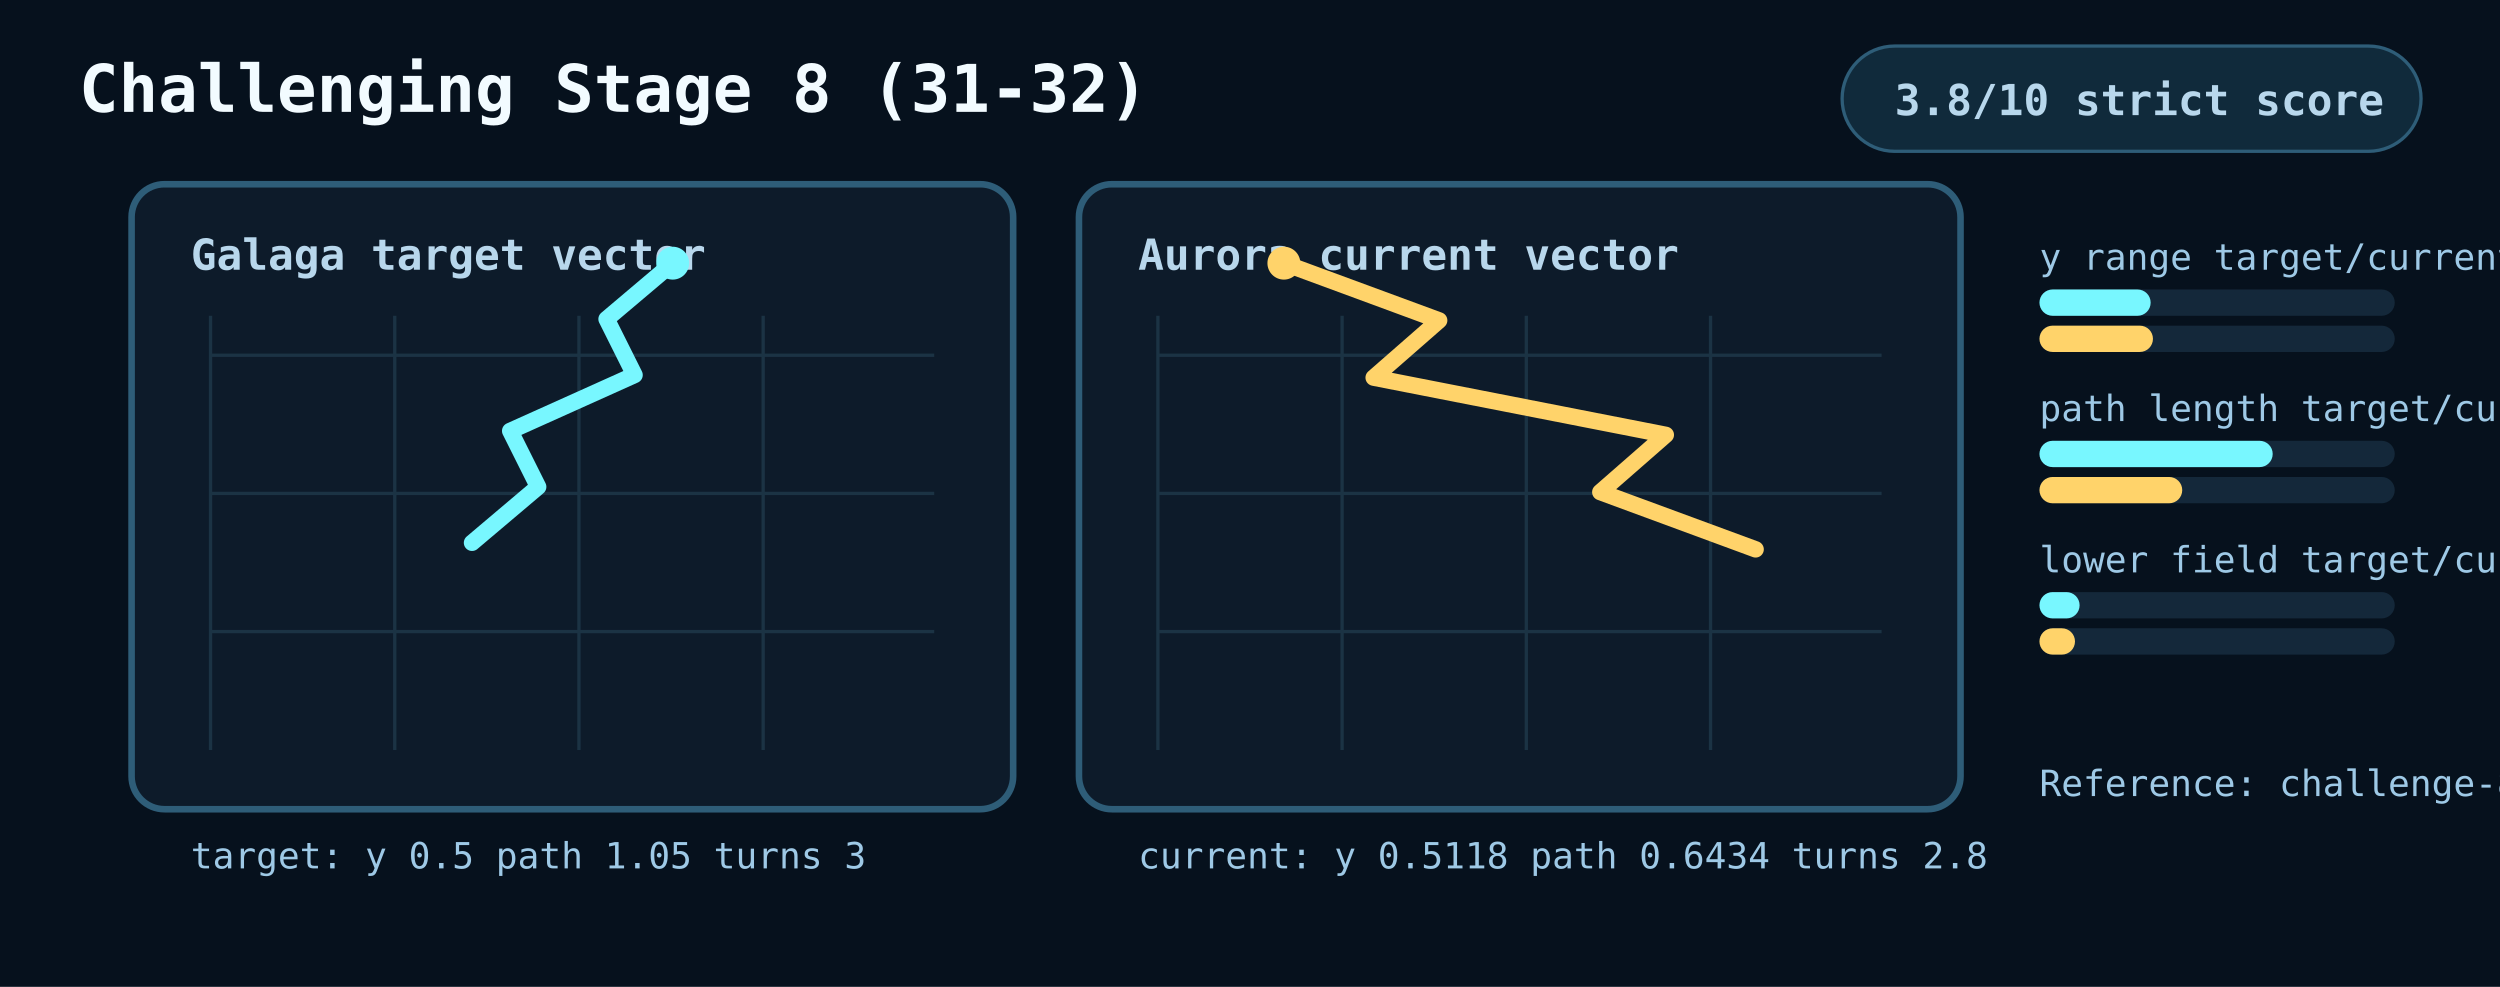
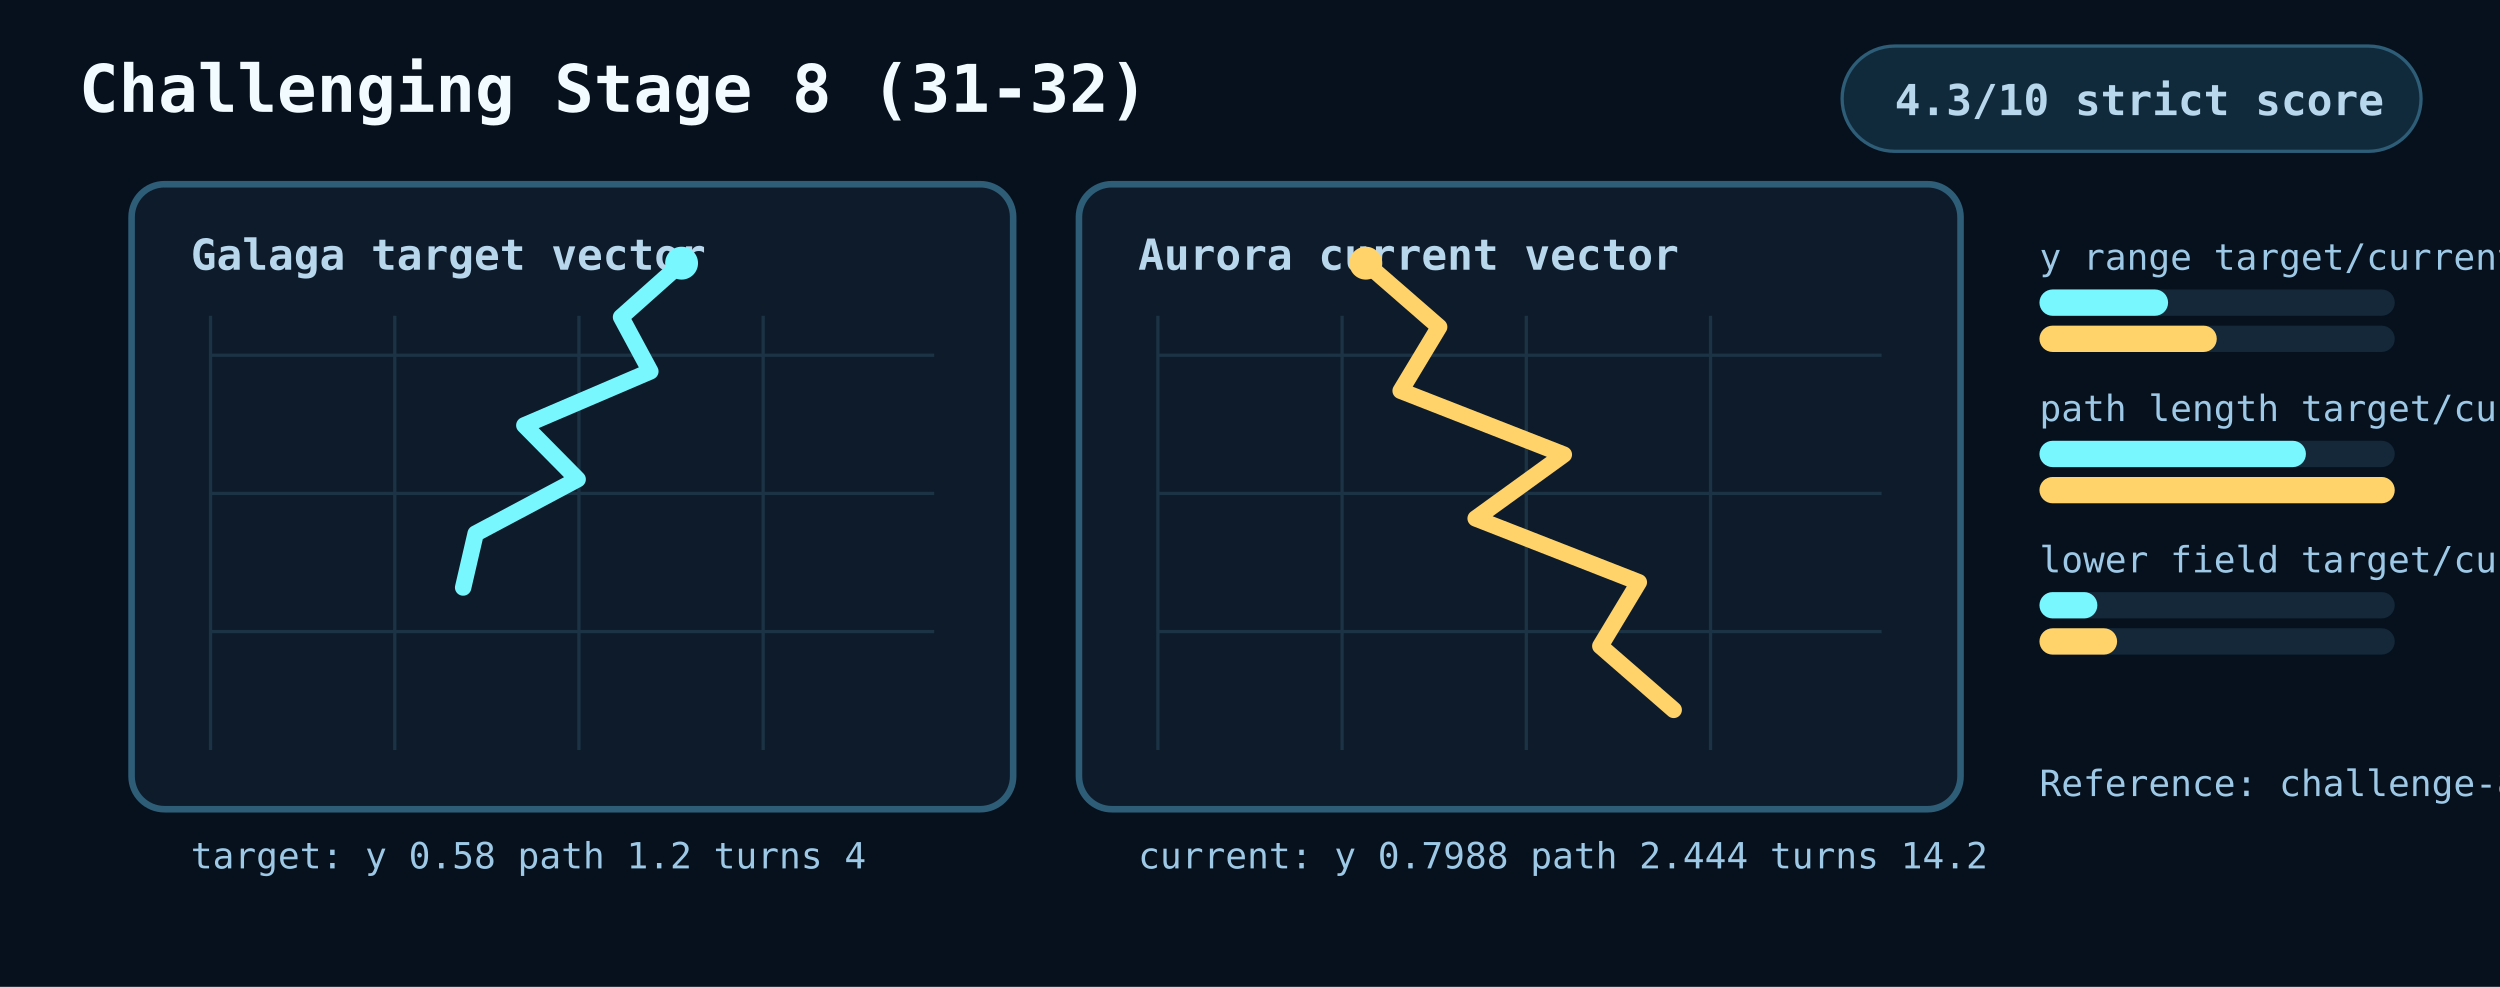
<svg xmlns="http://www.w3.org/2000/svg" width="760" height="300" viewBox="0 0 760 300" role="img" aria-labelledby="title desc">
  <style>
    .bg{fill:#06111d}.panel{fill:#0d1b2a;stroke:#2e5d78;stroke-width:2}.grid{stroke:#1b3344;stroke-width:1}.target{fill:none;stroke:#78f7ff;stroke-width:5;stroke-linecap:round;stroke-linejoin:round}.current{fill:none;stroke:#ffd36a;stroke-width:5;stroke-linecap:round;stroke-linejoin:round}.dotT{fill:#78f7ff}.dotC{fill:#ffd36a}.text{fill:#f2fbff;font:700 20px ui-monospace,Menlo,monospace}.small{fill:#b8d7ec;font:700 13px ui-monospace,Menlo,monospace}.tiny{fill:#9ec9e6;font:11px ui-monospace,Menlo,monospace}.barBg{fill:#14283a}.targetBar{fill:#78f7ff}.currentBar{fill:#ffd36a}.pill{fill:#102a3b;stroke:#2e5d78}
  </style>
  <rect class="bg" x="0" y="0" width="760" height="300" />
  <text class="text" x="24" y="34">Challenging Stage 8 (31-32)</text>
  <rect class="pill" x="560" y="14" width="176" height="32" rx="16" />
-   <text class="small" x="576" y="35">3.8/10 strict score</text>
+   <text class="small" x="576" y="35">4.3/10 strict score</text>
  <rect class="panel" x="40" y="56" width="268" height="190" rx="10" />
  <rect class="panel" x="328" y="56" width="268" height="190" rx="10" />
  <text class="small" x="58" y="82">Galaga target vector</text>
  <text class="small" x="346" y="82">Aurora current vector</text>
  <line class="grid" x1="64" y1="96" x2="64" y2="228" />
  <line class="grid" x1="352" y1="96" x2="352" y2="228" />
  <line class="grid" x1="120" y1="96" x2="120" y2="228" />
  <line class="grid" x1="408" y1="96" x2="408" y2="228" />
  <line class="grid" x1="176" y1="96" x2="176" y2="228" />
  <line class="grid" x1="464" y1="96" x2="464" y2="228" />
  <line class="grid" x1="232" y1="96" x2="232" y2="228" />
  <line class="grid" x1="520" y1="96" x2="520" y2="228" />
  <line class="grid" x1="64" y1="108" x2="284" y2="108" />
  <line class="grid" x1="352" y1="108" x2="572" y2="108" />
  <line class="grid" x1="64" y1="150" x2="284" y2="150" />
  <line class="grid" x1="352" y1="150" x2="572" y2="150" />
  <line class="grid" x1="64" y1="192" x2="284" y2="192" />
  <line class="grid" x1="352" y1="192" x2="572" y2="192" />
-   <polyline class="target" points="204.5,80 184.4,97 192.9,114 155.1,131 163.6,148 143.5,165" />
-   <polyline class="current" points="390.3,80 437.5,97.4 417.6,114.8 506.4,132.2 486.5,149.6 533.7,167" />
-   <circle class="dotT" cx="204.5" cy="80" r="5" />
-   <circle class="dotC" cx="390.3" cy="80" r="5" />
-   <text class="tiny" x="58" y="264">target: y 0.5 path 1.05 turns 3</text>
-   <text class="tiny" x="346" y="264">current: y 0.5118 path 0.6434 turns 2.8</text>
+   <polyline class="target" points="207.2,80 188.8,96.4 197.7,112.9 159.4,129.3 175.6,145.7 144.6,162.2 140.8,178.6" />
+   <polyline class="current" points="415.2,80 437.5,99.4 425.8,118.8 475.4,138.2 448.6,157.6 498.2,177 486.5,196.4 508.8,215.8" />
+   <circle class="dotT" cx="207.2" cy="80" r="5" />
+   <circle class="dotC" cx="415.2" cy="80" r="5" />
+   <text class="tiny" x="58" y="264">target: y 0.58 path 1.2 turns 4</text>
+   <text class="tiny" x="346" y="264">current: y 0.7988 path 2.444 turns 14.2</text>
  <g>
    <text x="620" y="82" class="tiny">y range target/current</text>
    <rect x="620" y="88" width="108" height="8" rx="4" class="barBg" />
-     <rect x="620" y="88" width="33.8" height="8" rx="4" class="targetBar" />
+     <rect x="620" y="88" width="39.1" height="8" rx="4" class="targetBar" />
    <rect x="620" y="99" width="108" height="8" rx="4" class="barBg" />
-     <rect x="620" y="99" width="34.5" height="8" rx="4" class="currentBar" />
+     <rect x="620" y="99" width="53.9" height="8" rx="4" class="currentBar" />
  </g>
  <g>
    <text x="620" y="128" class="tiny">path length target/current</text>
    <rect x="620" y="134" width="108" height="8" rx="4" class="barBg" />
-     <rect x="620" y="134" width="70.9" height="8" rx="4" class="targetBar" />
+     <rect x="620" y="134" width="81" height="8" rx="4" class="targetBar" />
    <rect x="620" y="145" width="108" height="8" rx="4" class="barBg" />
-     <rect x="620" y="145" width="43.4" height="8" rx="4" class="currentBar" />
+     <rect x="620" y="145" width="108" height="8" rx="4" class="currentBar" />
  </g>
  <g>
    <text x="620" y="174" class="tiny">lower field target/current</text>
    <rect x="620" y="180" width="108" height="8" rx="4" class="barBg" />
-     <rect x="620" y="180" width="12.2" height="8" rx="4" class="targetBar" />
+     <rect x="620" y="180" width="17.6" height="8" rx="4" class="targetBar" />
    <rect x="620" y="191" width="108" height="8" rx="4" class="barBg" />
-     <rect x="620" y="191" width="10.8" height="8" rx="4" class="currentBar" />
+     <rect x="620" y="191" width="23.6" height="8" rx="4" class="currentBar" />
  </g>
-   <text class="tiny" x="620" y="242">Reference: challenge-8-blue-purple-finale-group-1</text>
+   <text class="tiny" x="620" y="242">Reference: challenge-8-blue-purple-finale-group-4</text>
</svg>
